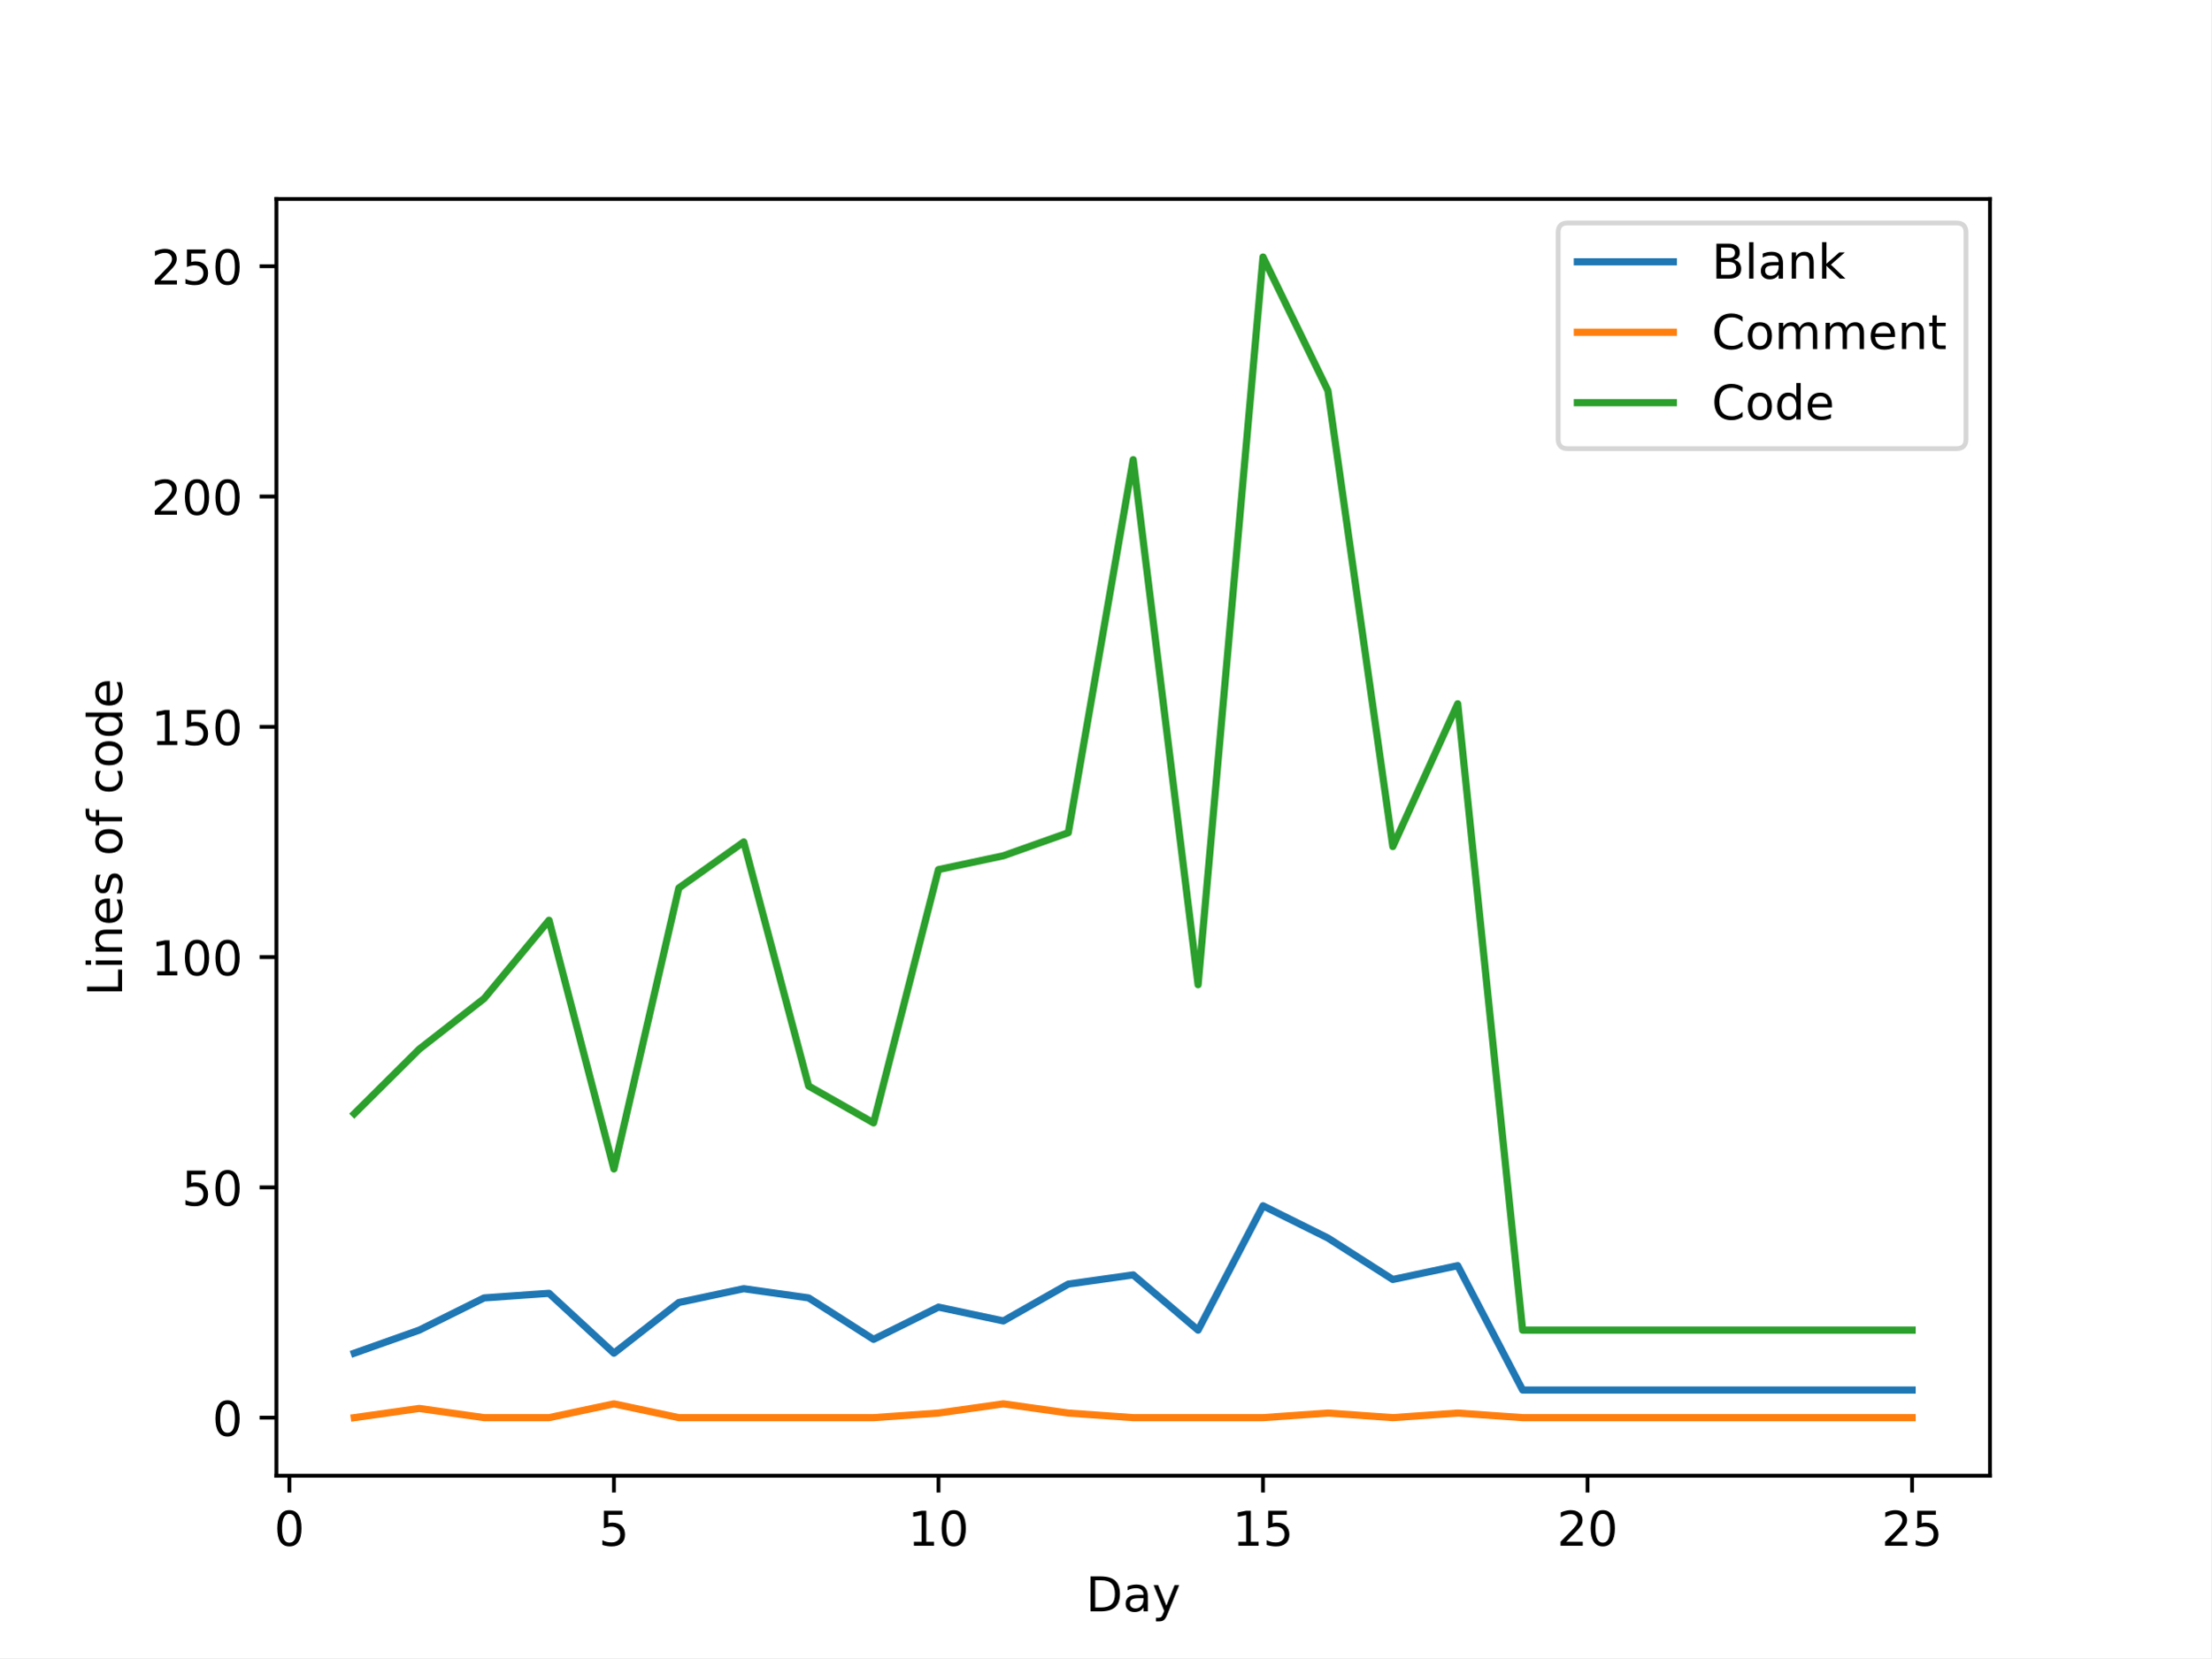
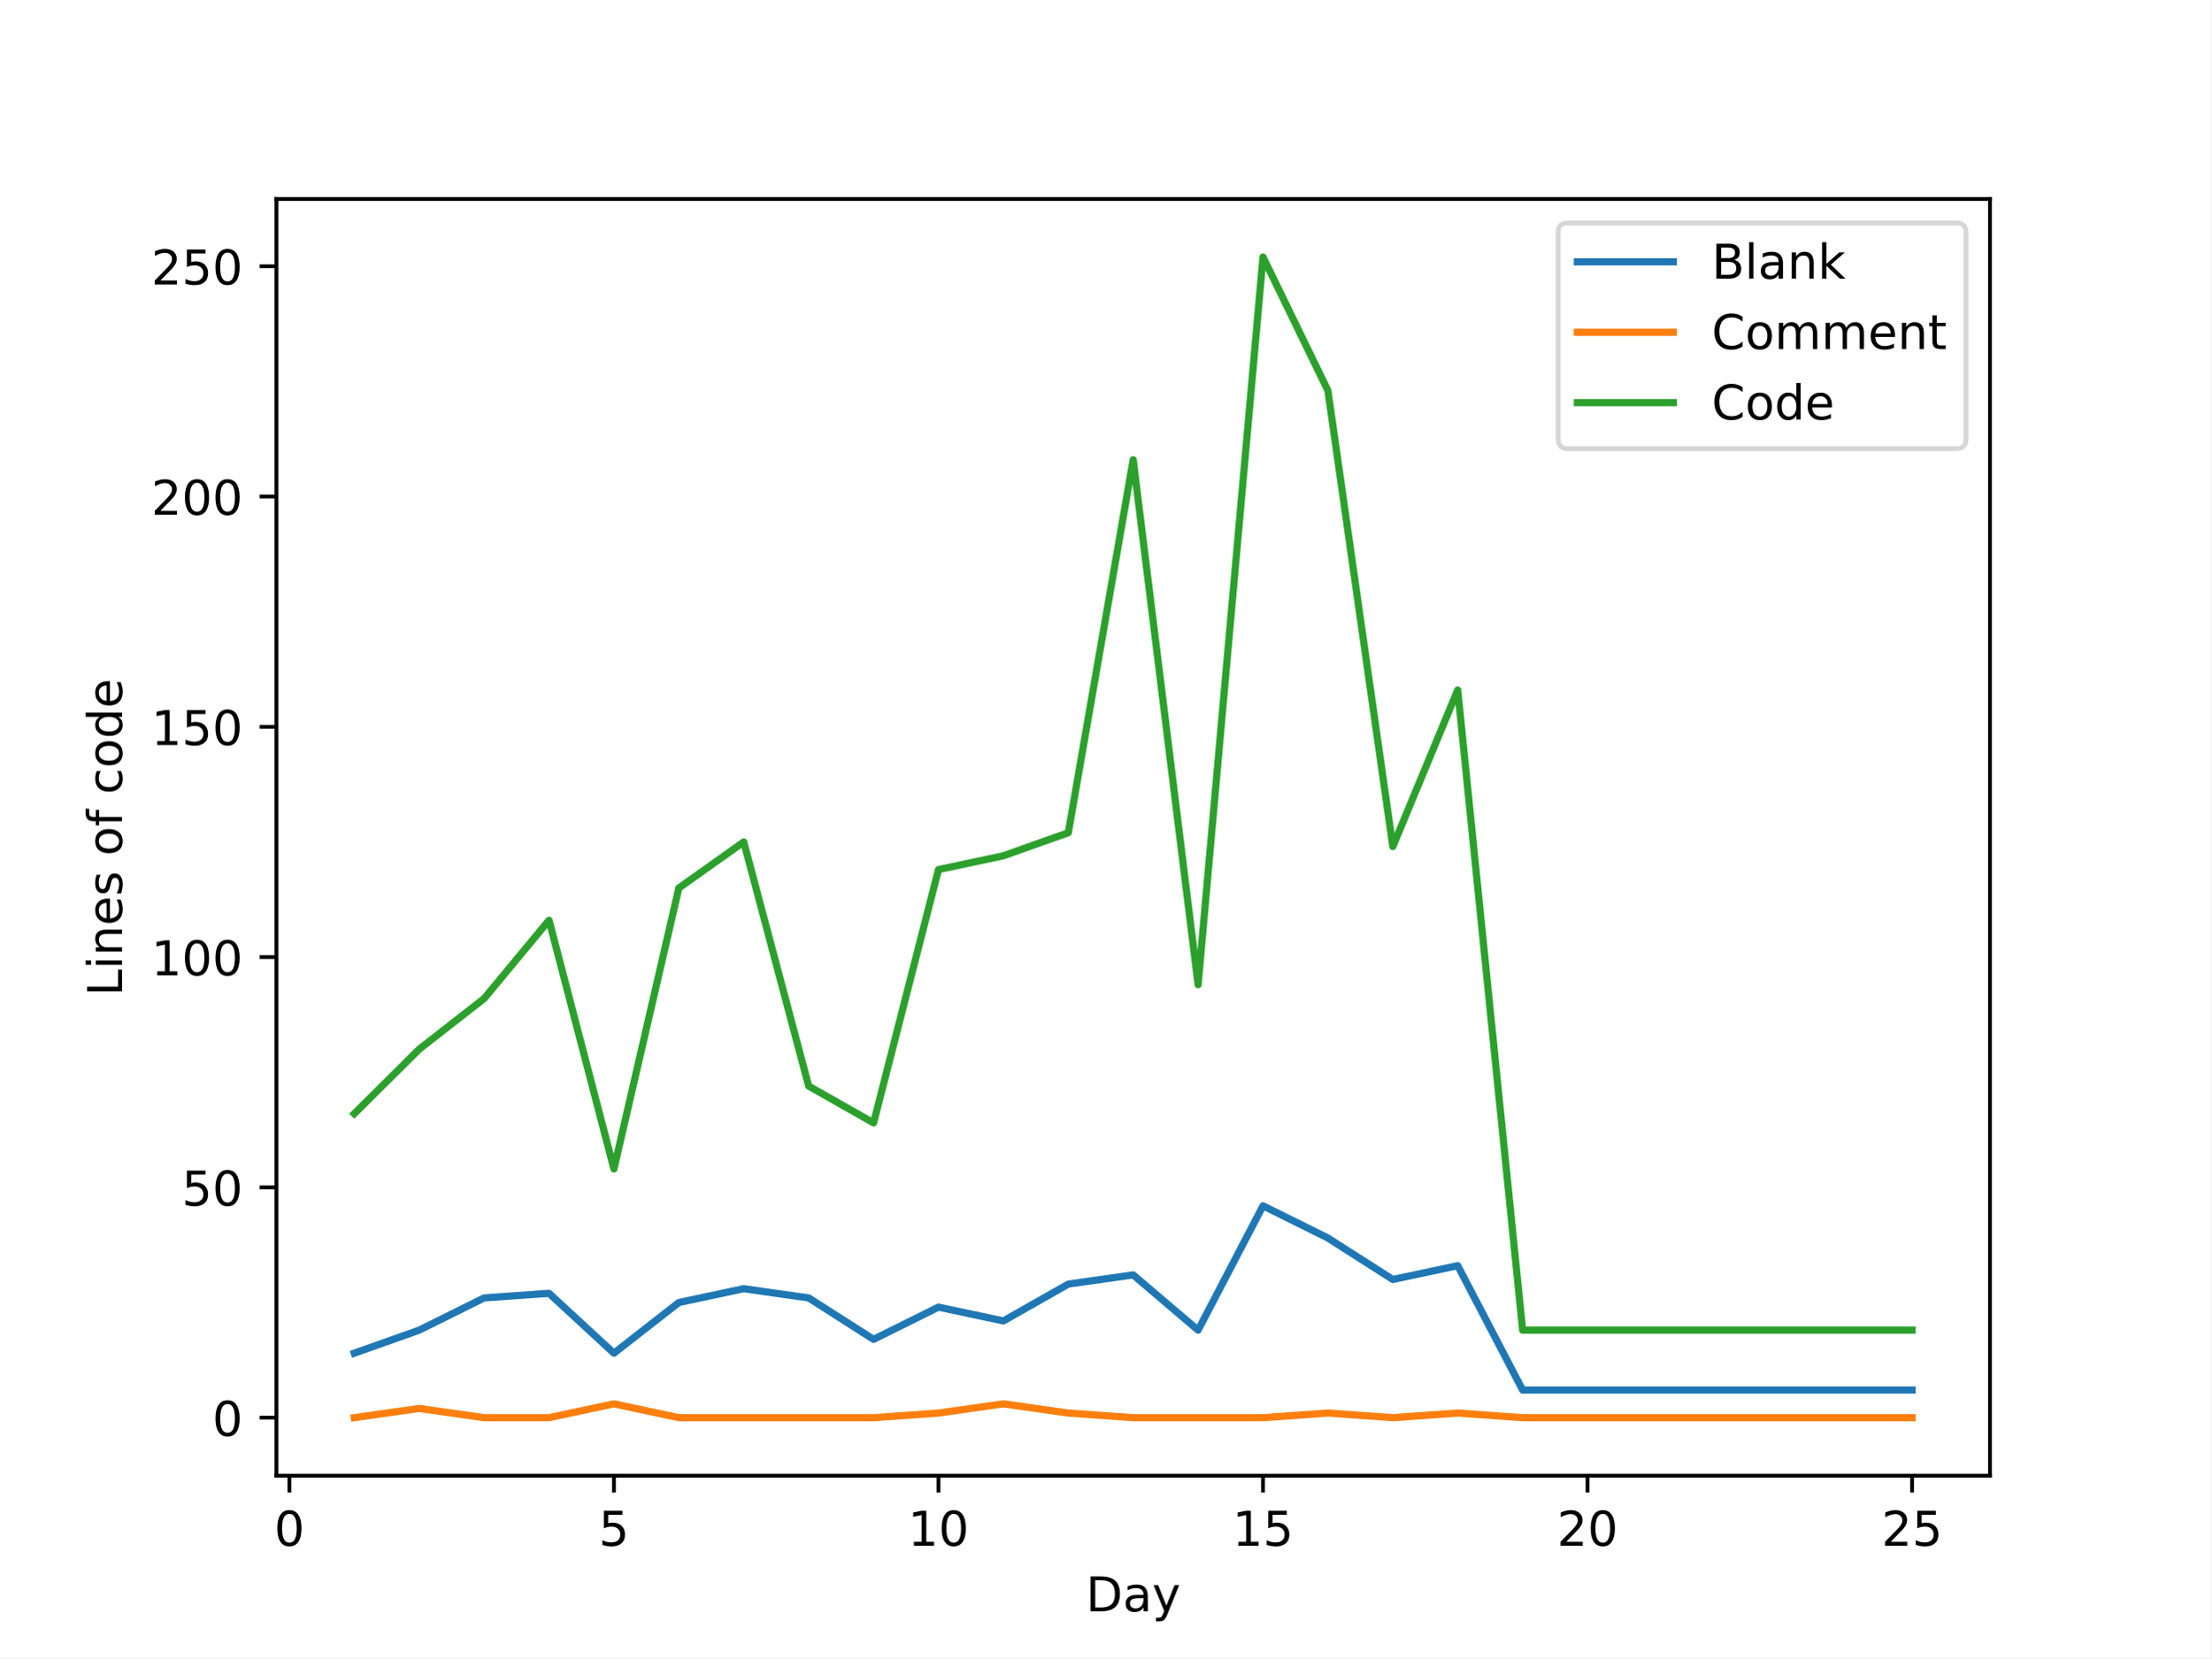
<svg xmlns="http://www.w3.org/2000/svg" xmlns:xlink="http://www.w3.org/1999/xlink" height="345.6pt" version="1.1" viewBox="0 0 460.8 345.6" width="460.8pt">
  <defs>
    <style type="text/css">
*{stroke-linecap:butt;stroke-linejoin:round;}
  </style>
  </defs>
  <g id="figure_1">
    <g id="patch_1">
      <path d="M 0 345.6  L 460.8 345.6  L 460.8 0  L 0 0  z " style="fill:#ffffff;" />
    </g>
    <g id="axes_1">
      <g id="patch_2">
        <path d="M 57.6 307.584  L 414.72 307.584  L 414.72 41.472  L 57.6 41.472  z " style="fill:#ffffff;" />
      </g>
      <g id="matplotlib.axis_1">
        <g id="xtick_1">
          <g id="line2d_1">
            <defs>
-               <path d="M 0 0  L 0 3.5  " id="m73b8dde3be" style="stroke:#000000;stroke-width:0.8;" />
-             </defs>
-             <g>
-               <use style="stroke:#000000;stroke-width:0.8;" x="60.305" xlink:href="#m73b8dde3be" y="307.584" />
+               <path d="M 0 0  L 0 3.5  " id="m7029ccf672" style="stroke:#000000;stroke-width:0.8;" />
+             </defs>
+             <g>
+               <use style="stroke:#000000;stroke-width:0.8;" x="60.305" xlink:href="#m7029ccf672" y="307.584" />
            </g>
          </g>
          <g id="text_1">
            <defs>
              <path d="M 31.781 66.406  Q 24.172 66.406 20.328 58.906  Q 16.5 51.422 16.5 36.375  Q 16.5 21.391 20.328 13.891  Q 24.172 6.391 31.781 6.391  Q 39.453 6.391 43.281 13.891  Q 47.125 21.391 47.125 36.375  Q 47.125 51.422 43.281 58.906  Q 39.453 66.406 31.781 66.406  z M 31.781 74.219  Q 44.047 74.219 50.516 64.516  Q 56.984 54.828 56.984 36.375  Q 56.984 17.969 50.516 8.266  Q 44.047 -1.422 31.781 -1.422  Q 19.531 -1.422 13.062 8.266  Q 6.594 17.969 6.594 36.375  Q 6.594 54.828 13.062 64.516  Q 19.531 74.219 31.781 74.219  z " id="DejaVuSans-48" />
            </defs>
            <g transform="translate(57.12421 322.1824)scale(0.1 -0.1)">
              <use xlink:href="#DejaVuSans-48" />
            </g>
          </g>
        </g>
        <g id="xtick_2">
          <g id="line2d_2">
            <g>
-               <use style="stroke:#000000;stroke-width:0.8;" x="127.942" xlink:href="#m73b8dde3be" y="307.584" />
+               <use style="stroke:#000000;stroke-width:0.8;" x="127.942" xlink:href="#m7029ccf672" y="307.584" />
            </g>
          </g>
          <g id="text_2">
            <defs>
              <path d="M 10.797 72.906  L 49.516 72.906  L 49.516 64.594  L 19.828 64.594  L 19.828 46.734  Q 21.969 47.469 24.109 47.828  Q 26.266 48.188 28.422 48.188  Q 40.625 48.188 47.75 41.5  Q 54.891 34.812 54.891 23.391  Q 54.891 11.625 47.562 5.094  Q 40.234 -1.422 26.906 -1.422  Q 22.312 -1.422 17.547 -0.641  Q 12.797 0.141 7.719 1.703  L 7.719 11.625  Q 12.109 9.234 16.797 8.062  Q 21.484 6.891 26.703 6.891  Q 35.156 6.891 40.078 11.328  Q 45.016 15.766 45.016 23.391  Q 45.016 31 40.078 35.438  Q 35.156 39.891 26.703 39.891  Q 22.75 39.891 18.812 39.016  Q 14.891 38.141 10.797 36.281  z " id="DejaVuSans-53" />
            </defs>
            <g transform="translate(124.7606 322.1824)scale(0.1 -0.1)">
              <use xlink:href="#DejaVuSans-53" />
            </g>
          </g>
        </g>
        <g id="xtick_3">
          <g id="line2d_3">
            <g>
-               <use style="stroke:#000000;stroke-width:0.8;" x="195.578" xlink:href="#m73b8dde3be" y="307.584" />
+               <use style="stroke:#000000;stroke-width:0.8;" x="195.578" xlink:href="#m7029ccf672" y="307.584" />
            </g>
          </g>
          <g id="text_3">
            <defs>
              <path d="M 12.406 8.297  L 28.516 8.297  L 28.516 63.922  L 10.984 60.406  L 10.984 69.391  L 28.422 72.906  L 38.281 72.906  L 38.281 8.297  L 54.391 8.297  L 54.391 0  L 12.406 0  z " id="DejaVuSans-49" />
            </defs>
            <g transform="translate(189.2157 322.1824)scale(0.1 -0.1)">
              <use xlink:href="#DejaVuSans-49" />
              <use x="63.623" xlink:href="#DejaVuSans-48" />
            </g>
          </g>
        </g>
        <g id="xtick_4">
          <g id="line2d_4">
            <g>
-               <use style="stroke:#000000;stroke-width:0.8;" x="263.215" xlink:href="#m73b8dde3be" y="307.584" />
+               <use style="stroke:#000000;stroke-width:0.8;" x="263.215" xlink:href="#m7029ccf672" y="307.584" />
            </g>
          </g>
          <g id="text_4">
            <g transform="translate(256.852 322.1824)scale(0.1 -0.1)">
              <use xlink:href="#DejaVuSans-49" />
              <use x="63.623" xlink:href="#DejaVuSans-53" />
            </g>
          </g>
        </g>
        <g id="xtick_5">
          <g id="line2d_5">
            <g>
-               <use style="stroke:#000000;stroke-width:0.8;" x="330.851" xlink:href="#m73b8dde3be" y="307.584" />
+               <use style="stroke:#000000;stroke-width:0.8;" x="330.851" xlink:href="#m7029ccf672" y="307.584" />
            </g>
          </g>
          <g id="text_5">
            <defs>
              <path d="M 19.188 8.297  L 53.609 8.297  L 53.609 0  L 7.328 0  L 7.328 8.297  Q 12.938 14.109 22.625 23.891  Q 32.328 33.688 34.812 36.531  Q 39.547 41.844 41.422 45.531  Q 43.312 49.219 43.312 52.781  Q 43.312 58.594 39.234 62.25  Q 35.156 65.922 28.609 65.922  Q 23.969 65.922 18.812 64.312  Q 13.672 62.703 7.812 59.422  L 7.812 69.391  Q 13.766 71.781 18.938 73  Q 24.125 74.219 28.422 74.219  Q 39.75 74.219 46.484 68.547  Q 53.219 62.891 53.219 53.422  Q 53.219 48.922 51.531 44.891  Q 49.859 40.875 45.406 35.406  Q 44.188 33.984 37.641 27.219  Q 31.109 20.453 19.188 8.297  z " id="DejaVuSans-50" />
            </defs>
            <g transform="translate(324.4884 322.1824)scale(0.1 -0.1)">
              <use xlink:href="#DejaVuSans-50" />
              <use x="63.623" xlink:href="#DejaVuSans-48" />
            </g>
          </g>
        </g>
        <g id="xtick_6">
          <g id="line2d_6">
            <g>
-               <use style="stroke:#000000;stroke-width:0.8;" x="398.487" xlink:href="#m73b8dde3be" y="307.584" />
+               <use style="stroke:#000000;stroke-width:0.8;" x="398.487" xlink:href="#m7029ccf672" y="307.584" />
            </g>
          </g>
          <g id="text_6">
            <g transform="translate(392.1248 322.1824)scale(0.1 -0.1)">
              <use xlink:href="#DejaVuSans-50" />
              <use x="63.623" xlink:href="#DejaVuSans-53" />
            </g>
          </g>
        </g>
        <g id="text_7">
          <defs>
            <path d="M 19.672 64.797  L 19.672 8.109  L 31.594 8.109  Q 46.688 8.109 53.688 14.938  Q 60.688 21.781 60.688 36.531  Q 60.688 51.172 53.688 57.984  Q 46.688 64.797 31.594 64.797  z M 9.812 72.906  L 30.078 72.906  Q 51.266 72.906 61.172 64.094  Q 71.094 55.281 71.094 36.531  Q 71.094 17.672 61.125 8.828  Q 51.172 0 30.078 0  L 9.812 0  z " id="DejaVuSans-68" />
            <path d="M 34.281 27.484  Q 23.391 27.484 19.188 25  Q 14.984 22.516 14.984 16.5  Q 14.984 11.719 18.141 8.906  Q 21.297 6.109 26.703 6.109  Q 34.188 6.109 38.703 11.406  Q 43.219 16.703 43.219 25.484  L 43.219 27.484  z M 52.203 31.203  L 52.203 0  L 43.219 0  L 43.219 8.297  Q 40.141 3.328 35.547 0.953  Q 30.953 -1.422 24.312 -1.422  Q 15.922 -1.422 10.953 3.297  Q 6 8.016 6 15.922  Q 6 25.141 12.172 29.828  Q 18.359 34.516 30.609 34.516  L 43.219 34.516  L 43.219 35.406  Q 43.219 41.609 39.141 45  Q 35.062 48.391 27.688 48.391  Q 23 48.391 18.547 47.266  Q 14.109 46.141 10.016 43.891  L 10.016 52.203  Q 14.938 54.109 19.578 55.047  Q 24.219 56 28.609 56  Q 40.484 56 46.344 49.844  Q 52.203 43.703 52.203 31.203  z " id="DejaVuSans-97" />
            <path d="M 32.172 -5.078  Q 28.375 -14.844 24.75 -17.812  Q 21.141 -20.797 15.094 -20.797  L 7.906 -20.797  L 7.906 -13.281  L 13.188 -13.281  Q 16.891 -13.281 18.938 -11.516  Q 21 -9.766 23.484 -3.219  L 25.094 0.875  L 2.984 54.688  L 12.5 54.688  L 29.594 11.922  L 46.688 54.688  L 56.203 54.688  z " id="DejaVuSans-121" />
          </defs>
          <g transform="translate(226.2866 335.8606)scale(0.1 -0.1)">
            <use xlink:href="#DejaVuSans-68" />
            <use x="77.002" xlink:href="#DejaVuSans-97" />
            <use x="138.281" xlink:href="#DejaVuSans-121" />
          </g>
        </g>
      </g>
      <g id="matplotlib.axis_2">
        <g id="ytick_1">
          <g id="line2d_7">
            <defs>
-               <path d="M 0 0  L -3.5 0  " id="mc9d31d9449" style="stroke:#000000;stroke-width:0.8;" />
-             </defs>
-             <g>
-               <use style="stroke:#000000;stroke-width:0.8;" x="57.6" xlink:href="#mc9d31d9449" y="295.488" />
+               <path d="M 0 0  L -3.5 0  " id="m9772f4f0de" style="stroke:#000000;stroke-width:0.8;" />
+             </defs>
+             <g>
+               <use style="stroke:#000000;stroke-width:0.8;" x="57.6" xlink:href="#m9772f4f0de" y="295.488" />
            </g>
          </g>
          <g id="text_8">
            <g transform="translate(44.2375 299.2872)scale(0.1 -0.1)">
              <use xlink:href="#DejaVuSans-48" />
            </g>
          </g>
        </g>
        <g id="ytick_2">
          <g id="line2d_8">
            <g>
-               <use style="stroke:#000000;stroke-width:0.8;" x="57.6" xlink:href="#mc9d31d9449" y="247.488" />
+               <use style="stroke:#000000;stroke-width:0.8;" x="57.6" xlink:href="#m9772f4f0de" y="247.488" />
            </g>
          </g>
          <g id="text_9">
            <g transform="translate(37.875 251.2872)scale(0.1 -0.1)">
              <use xlink:href="#DejaVuSans-53" />
              <use x="63.623" xlink:href="#DejaVuSans-48" />
            </g>
          </g>
        </g>
        <g id="ytick_3">
          <g id="line2d_9">
            <g>
-               <use style="stroke:#000000;stroke-width:0.8;" x="57.6" xlink:href="#mc9d31d9449" y="199.488" />
+               <use style="stroke:#000000;stroke-width:0.8;" x="57.6" xlink:href="#m9772f4f0de" y="199.488" />
            </g>
          </g>
          <g id="text_10">
            <g transform="translate(31.5125 203.2872)scale(0.1 -0.1)">
              <use xlink:href="#DejaVuSans-49" />
              <use x="63.623" xlink:href="#DejaVuSans-48" />
              <use x="127.246" xlink:href="#DejaVuSans-48" />
            </g>
          </g>
        </g>
        <g id="ytick_4">
          <g id="line2d_10">
            <g>
-               <use style="stroke:#000000;stroke-width:0.8;" x="57.6" xlink:href="#mc9d31d9449" y="151.488" />
+               <use style="stroke:#000000;stroke-width:0.8;" x="57.6" xlink:href="#m9772f4f0de" y="151.488" />
            </g>
          </g>
          <g id="text_11">
            <g transform="translate(31.5125 155.2872)scale(0.1 -0.1)">
              <use xlink:href="#DejaVuSans-49" />
              <use x="63.623" xlink:href="#DejaVuSans-53" />
              <use x="127.246" xlink:href="#DejaVuSans-48" />
            </g>
          </g>
        </g>
        <g id="ytick_5">
          <g id="line2d_11">
            <g>
-               <use style="stroke:#000000;stroke-width:0.8;" x="57.6" xlink:href="#mc9d31d9449" y="103.488" />
+               <use style="stroke:#000000;stroke-width:0.8;" x="57.6" xlink:href="#m9772f4f0de" y="103.488" />
            </g>
          </g>
          <g id="text_12">
            <g transform="translate(31.5125 107.2872)scale(0.1 -0.1)">
              <use xlink:href="#DejaVuSans-50" />
              <use x="63.623" xlink:href="#DejaVuSans-48" />
              <use x="127.246" xlink:href="#DejaVuSans-48" />
            </g>
          </g>
        </g>
        <g id="ytick_6">
          <g id="line2d_12">
            <g>
-               <use style="stroke:#000000;stroke-width:0.8;" x="57.6" xlink:href="#mc9d31d9449" y="55.488" />
+               <use style="stroke:#000000;stroke-width:0.8;" x="57.6" xlink:href="#m9772f4f0de" y="55.488" />
            </g>
          </g>
          <g id="text_13">
            <g transform="translate(31.5125 59.28722)scale(0.1 -0.1)">
              <use xlink:href="#DejaVuSans-50" />
              <use x="63.623" xlink:href="#DejaVuSans-53" />
              <use x="127.246" xlink:href="#DejaVuSans-48" />
            </g>
          </g>
        </g>
        <g id="text_14">
          <defs>
            <path d="M 9.812 72.906  L 19.672 72.906  L 19.672 8.297  L 55.172 8.297  L 55.172 0  L 9.812 0  z " id="DejaVuSans-76" />
            <path d="M 9.422 54.688  L 18.406 54.688  L 18.406 0  L 9.422 0  z M 9.422 75.984  L 18.406 75.984  L 18.406 64.594  L 9.422 64.594  z " id="DejaVuSans-105" />
            <path d="M 54.891 33.016  L 54.891 0  L 45.906 0  L 45.906 32.719  Q 45.906 40.484 42.875 44.328  Q 39.844 48.188 33.797 48.188  Q 26.516 48.188 22.312 43.547  Q 18.109 38.922 18.109 30.906  L 18.109 0  L 9.078 0  L 9.078 54.688  L 18.109 54.688  L 18.109 46.188  Q 21.344 51.125 25.703 53.562  Q 30.078 56 35.797 56  Q 45.219 56 50.047 50.172  Q 54.891 44.344 54.891 33.016  z " id="DejaVuSans-110" />
            <path d="M 56.203 29.594  L 56.203 25.203  L 14.891 25.203  Q 15.484 15.922 20.484 11.062  Q 25.484 6.203 34.422 6.203  Q 39.594 6.203 44.453 7.469  Q 49.312 8.734 54.109 11.281  L 54.109 2.781  Q 49.266 0.734 44.188 -0.344  Q 39.109 -1.422 33.891 -1.422  Q 20.797 -1.422 13.156 6.188  Q 5.516 13.812 5.516 26.812  Q 5.516 40.234 12.766 48.109  Q 20.016 56 32.328 56  Q 43.359 56 49.781 48.891  Q 56.203 41.797 56.203 29.594  z M 47.219 32.234  Q 47.125 39.594 43.094 43.984  Q 39.062 48.391 32.422 48.391  Q 24.906 48.391 20.391 44.141  Q 15.875 39.891 15.188 32.172  z " id="DejaVuSans-101" />
            <path d="M 44.281 53.078  L 44.281 44.578  Q 40.484 46.531 36.375 47.5  Q 32.281 48.484 27.875 48.484  Q 21.188 48.484 17.844 46.438  Q 14.5 44.391 14.5 40.281  Q 14.5 37.156 16.891 35.375  Q 19.281 33.594 26.516 31.984  L 29.594 31.297  Q 39.156 29.25 43.188 25.516  Q 47.219 21.781 47.219 15.094  Q 47.219 7.469 41.188 3.016  Q 35.156 -1.422 24.609 -1.422  Q 20.219 -1.422 15.453 -0.562  Q 10.688 0.297 5.422 2  L 5.422 11.281  Q 10.406 8.688 15.234 7.391  Q 20.062 6.109 24.812 6.109  Q 31.156 6.109 34.562 8.281  Q 37.984 10.453 37.984 14.406  Q 37.984 18.062 35.516 20.016  Q 33.062 21.969 24.703 23.781  L 21.578 24.516  Q 13.234 26.266 9.516 29.906  Q 5.812 33.547 5.812 39.891  Q 5.812 47.609 11.281 51.797  Q 16.75 56 26.812 56  Q 31.781 56 36.172 55.266  Q 40.578 54.547 44.281 53.078  z " id="DejaVuSans-115" />
            <path id="DejaVuSans-32" />
            <path d="M 30.609 48.391  Q 23.391 48.391 19.188 42.75  Q 14.984 37.109 14.984 27.297  Q 14.984 17.484 19.156 11.844  Q 23.344 6.203 30.609 6.203  Q 37.797 6.203 41.984 11.859  Q 46.188 17.531 46.188 27.297  Q 46.188 37.016 41.984 42.703  Q 37.797 48.391 30.609 48.391  z M 30.609 56  Q 42.328 56 49.016 48.375  Q 55.719 40.766 55.719 27.297  Q 55.719 13.875 49.016 6.219  Q 42.328 -1.422 30.609 -1.422  Q 18.844 -1.422 12.172 6.219  Q 5.516 13.875 5.516 27.297  Q 5.516 40.766 12.172 48.375  Q 18.844 56 30.609 56  z " id="DejaVuSans-111" />
            <path d="M 37.109 75.984  L 37.109 68.5  L 28.516 68.5  Q 23.688 68.5 21.797 66.547  Q 19.922 64.594 19.922 59.516  L 19.922 54.688  L 34.719 54.688  L 34.719 47.703  L 19.922 47.703  L 19.922 0  L 10.891 0  L 10.891 47.703  L 2.297 47.703  L 2.297 54.688  L 10.891 54.688  L 10.891 58.5  Q 10.891 67.625 15.141 71.797  Q 19.391 75.984 28.609 75.984  z " id="DejaVuSans-102" />
            <path d="M 48.781 52.594  L 48.781 44.188  Q 44.969 46.297 41.141 47.344  Q 37.312 48.391 33.406 48.391  Q 24.656 48.391 19.812 42.844  Q 14.984 37.312 14.984 27.297  Q 14.984 17.281 19.812 11.734  Q 24.656 6.203 33.406 6.203  Q 37.312 6.203 41.141 7.25  Q 44.969 8.297 48.781 10.406  L 48.781 2.094  Q 45.016 0.344 40.984 -0.531  Q 36.969 -1.422 32.422 -1.422  Q 20.062 -1.422 12.781 6.344  Q 5.516 14.109 5.516 27.297  Q 5.516 40.672 12.859 48.328  Q 20.219 56 33.016 56  Q 37.156 56 41.109 55.141  Q 45.062 54.297 48.781 52.594  z " id="DejaVuSans-99" />
            <path d="M 45.406 46.391  L 45.406 75.984  L 54.391 75.984  L 54.391 0  L 45.406 0  L 45.406 8.203  Q 42.578 3.328 38.25 0.953  Q 33.938 -1.422 27.875 -1.422  Q 17.969 -1.422 11.734 6.484  Q 5.516 14.406 5.516 27.297  Q 5.516 40.188 11.734 48.094  Q 17.969 56 27.875 56  Q 33.938 56 38.25 53.625  Q 42.578 51.266 45.406 46.391  z M 14.797 27.297  Q 14.797 17.391 18.875 11.75  Q 22.953 6.109 30.078 6.109  Q 37.203 6.109 41.297 11.75  Q 45.406 17.391 45.406 27.297  Q 45.406 37.203 41.297 42.844  Q 37.203 48.484 30.078 48.484  Q 22.953 48.484 18.875 42.844  Q 14.797 37.203 14.797 27.297  z " id="DejaVuSans-100" />
          </defs>
          <g transform="translate(25.43281 207.61)rotate(-90)scale(0.1 -0.1)">
            <use xlink:href="#DejaVuSans-76" />
            <use x="55.713" xlink:href="#DejaVuSans-105" />
            <use x="83.496" xlink:href="#DejaVuSans-110" />
            <use x="146.875" xlink:href="#DejaVuSans-101" />
            <use x="208.398" xlink:href="#DejaVuSans-115" />
            <use x="260.498" xlink:href="#DejaVuSans-32" />
            <use x="292.285" xlink:href="#DejaVuSans-111" />
            <use x="353.467" xlink:href="#DejaVuSans-102" />
            <use x="388.672" xlink:href="#DejaVuSans-32" />
            <use x="420.459" xlink:href="#DejaVuSans-99" />
            <use x="475.439" xlink:href="#DejaVuSans-111" />
            <use x="536.621" xlink:href="#DejaVuSans-100" />
            <use x="600.098" xlink:href="#DejaVuSans-101" />
          </g>
        </g>
      </g>
      <g id="line2d_13">
-         <path clip-path="url(#p01ec4ed421)" d="M 73.833 282.048  L 87.36 277.248  L 100.887 270.528  L 114.415 269.568  L 127.942 282.048  L 141.469 271.488  L 154.996 268.608  L 168.524 270.528  L 182.051 279.168  L 195.578 272.448  L 209.105 275.328  L 222.633 267.648  L 236.16 265.728  L 249.687 277.248  L 263.215 251.328  L 276.742 258.048  L 290.269 266.688  L 303.796 263.808  L 317.324 289.728  L 330.851 289.728  L 344.378 289.728  L 357.905 289.728  L 371.433 289.728  L 384.96 289.728  L 398.487 289.728  " style="fill:none;stroke:#1f77b4;stroke-linecap:square;stroke-width:1.5;" />
+         <path clip-path="url(#p6b7ab71ead)" d="M 73.833 282.048  L 87.36 277.248  L 100.887 270.528  L 114.415 269.568  L 127.942 282.048  L 141.469 271.488  L 154.996 268.608  L 168.524 270.528  L 182.051 279.168  L 195.578 272.448  L 209.105 275.328  L 222.633 267.648  L 236.16 265.728  L 249.687 277.248  L 263.215 251.328  L 276.742 258.048  L 290.269 266.688  L 303.796 263.808  L 317.324 289.728  L 330.851 289.728  L 344.378 289.728  L 357.905 289.728  L 371.433 289.728  L 384.96 289.728  L 398.487 289.728  " style="fill:none;stroke:#1f77b4;stroke-linecap:square;stroke-width:1.5;" />
      </g>
      <g id="line2d_14">
-         <path clip-path="url(#p01ec4ed421)" d="M 73.833 295.488  L 87.36 293.568  L 100.887 295.488  L 114.415 295.488  L 127.942 292.608  L 141.469 295.488  L 154.996 295.488  L 168.524 295.488  L 182.051 295.488  L 195.578 294.528  L 209.105 292.608  L 222.633 294.528  L 236.16 295.488  L 249.687 295.488  L 263.215 295.488  L 276.742 294.528  L 290.269 295.488  L 303.796 294.528  L 317.324 295.488  L 330.851 295.488  L 344.378 295.488  L 357.905 295.488  L 371.433 295.488  L 384.96 295.488  L 398.487 295.488  " style="fill:none;stroke:#ff7f0e;stroke-linecap:square;stroke-width:1.5;" />
+         <path clip-path="url(#p6b7ab71ead)" d="M 73.833 295.488  L 87.36 293.568  L 100.887 295.488  L 114.415 295.488  L 127.942 292.608  L 141.469 295.488  L 154.996 295.488  L 168.524 295.488  L 182.051 295.488  L 195.578 294.528  L 209.105 292.608  L 222.633 294.528  L 236.16 295.488  L 249.687 295.488  L 263.215 295.488  L 276.742 294.528  L 290.269 295.488  L 303.796 294.528  L 317.324 295.488  L 330.851 295.488  L 344.378 295.488  L 357.905 295.488  L 371.433 295.488  L 384.96 295.488  L 398.487 295.488  " style="fill:none;stroke:#ff7f0e;stroke-linecap:square;stroke-width:1.5;" />
      </g>
      <g id="line2d_15">
-         <path clip-path="url(#p01ec4ed421)" d="M 73.833 232.128  L 87.36 218.688  L 100.887 208.128  L 114.415 191.808  L 127.942 243.648  L 141.469 185.088  L 154.996 175.488  L 168.524 226.368  L 182.051 234.048  L 195.578 181.248  L 209.105 178.368  L 222.633 173.568  L 236.16 95.808  L 249.687 205.248  L 263.215 53.568  L 276.742 81.408  L 290.269 176.448  L 303.796 146.688  L 317.324 277.248  L 330.851 277.248  L 344.378 277.248  L 357.905 277.248  L 371.433 277.248  L 384.96 277.248  L 398.487 277.248  " style="fill:none;stroke:#2ca02c;stroke-linecap:square;stroke-width:1.5;" />
+         <path clip-path="url(#p6b7ab71ead)" d="M 73.833 232.128  L 87.36 218.688  L 100.887 208.128  L 114.415 191.808  L 127.942 243.648  L 141.469 185.088  L 154.996 175.488  L 168.524 226.368  L 182.051 234.048  L 195.578 181.248  L 209.105 178.368  L 222.633 173.568  L 236.16 95.808  L 249.687 205.248  L 263.215 53.568  L 276.742 81.408  L 290.269 176.448  L 303.796 143.808  L 317.324 277.248  L 330.851 277.248  L 344.378 277.248  L 357.905 277.248  L 371.433 277.248  L 384.96 277.248  L 398.487 277.248  " style="fill:none;stroke:#2ca02c;stroke-linecap:square;stroke-width:1.5;" />
      </g>
      <g id="patch_3">
        <path d="M 57.6 307.584  L 57.6 41.472  " style="fill:none;stroke:#000000;stroke-linecap:square;stroke-linejoin:miter;stroke-width:0.8;" />
      </g>
      <g id="patch_4">
        <path d="M 414.72 307.584  L 414.72 41.472  " style="fill:none;stroke:#000000;stroke-linecap:square;stroke-linejoin:miter;stroke-width:0.8;" />
      </g>
      <g id="patch_5">
        <path d="M 57.6 307.584  L 414.72 307.584  " style="fill:none;stroke:#000000;stroke-linecap:square;stroke-linejoin:miter;stroke-width:0.8;" />
      </g>
      <g id="patch_6">
        <path d="M 57.6 41.472  L 414.72 41.472  " style="fill:none;stroke:#000000;stroke-linecap:square;stroke-linejoin:miter;stroke-width:0.8;" />
      </g>
      <g id="legend_1">
        <g id="patch_7">
          <path d="M 326.726 93.506  L 407.72 93.506  Q 409.72 93.506 409.72 91.506  L 409.72 48.472  Q 409.72 46.472 407.72 46.472  L 326.726 46.472  Q 324.726 46.472 324.726 48.472  L 324.726 91.506  Q 324.726 93.506 326.726 93.506  z " style="fill:#ffffff;opacity:0.8;stroke:#cccccc;stroke-linejoin:miter;" />
        </g>
        <g id="line2d_16">
          <path d="M 328.726 54.57  L 348.726 54.57  " style="fill:none;stroke:#1f77b4;stroke-linecap:square;stroke-width:1.5;" />
        </g>
        <g id="line2d_17" />
        <g id="text_15">
          <defs>
            <path d="M 19.672 34.812  L 19.672 8.109  L 35.5 8.109  Q 43.453 8.109 47.281 11.406  Q 51.125 14.703 51.125 21.484  Q 51.125 28.328 47.281 31.562  Q 43.453 34.812 35.5 34.812  z M 19.672 64.797  L 19.672 42.828  L 34.281 42.828  Q 41.5 42.828 45.031 45.531  Q 48.578 48.25 48.578 53.812  Q 48.578 59.328 45.031 62.062  Q 41.5 64.797 34.281 64.797  z M 9.812 72.906  L 35.016 72.906  Q 46.297 72.906 52.391 68.219  Q 58.5 63.531 58.5 54.891  Q 58.5 48.188 55.375 44.234  Q 52.25 40.281 46.188 39.312  Q 53.469 37.75 57.5 32.781  Q 61.531 27.828 61.531 20.406  Q 61.531 10.641 54.891 5.312  Q 48.25 0 35.984 0  L 9.812 0  z " id="DejaVuSans-66" />
            <path d="M 9.422 75.984  L 18.406 75.984  L 18.406 0  L 9.422 0  z " id="DejaVuSans-108" />
            <path d="M 9.078 75.984  L 18.109 75.984  L 18.109 31.109  L 44.922 54.688  L 56.391 54.688  L 27.391 29.109  L 57.625 0  L 45.906 0  L 18.109 26.703  L 18.109 0  L 9.078 0  z " id="DejaVuSans-107" />
          </defs>
          <g transform="translate(356.7262 58.07044)scale(0.1 -0.1)">
            <use xlink:href="#DejaVuSans-66" />
            <use x="68.604" xlink:href="#DejaVuSans-108" />
            <use x="96.387" xlink:href="#DejaVuSans-97" />
            <use x="157.666" xlink:href="#DejaVuSans-110" />
            <use x="221.045" xlink:href="#DejaVuSans-107" />
          </g>
        </g>
        <g id="line2d_18">
          <path d="M 328.726 69.249  L 348.726 69.249  " style="fill:none;stroke:#ff7f0e;stroke-linecap:square;stroke-width:1.5;" />
        </g>
        <g id="line2d_19" />
        <g id="text_16">
          <defs>
            <path d="M 64.406 67.281  L 64.406 56.891  Q 59.422 61.531 53.781 63.812  Q 48.141 66.109 41.797 66.109  Q 29.297 66.109 22.656 58.469  Q 16.016 50.828 16.016 36.375  Q 16.016 21.969 22.656 14.328  Q 29.297 6.688 41.797 6.688  Q 48.141 6.688 53.781 8.984  Q 59.422 11.281 64.406 15.922  L 64.406 5.609  Q 59.234 2.094 53.438 0.328  Q 47.656 -1.422 41.219 -1.422  Q 24.656 -1.422 15.125 8.703  Q 5.609 18.844 5.609 36.375  Q 5.609 53.953 15.125 64.078  Q 24.656 74.219 41.219 74.219  Q 47.75 74.219 53.531 72.484  Q 59.328 70.75 64.406 67.281  z " id="DejaVuSans-67" />
            <path d="M 52 44.188  Q 55.375 50.25 60.062 53.125  Q 64.75 56 71.094 56  Q 79.641 56 84.281 50.016  Q 88.922 44.047 88.922 33.016  L 88.922 0  L 79.891 0  L 79.891 32.719  Q 79.891 40.578 77.094 44.375  Q 74.312 48.188 68.609 48.188  Q 61.625 48.188 57.562 43.547  Q 53.516 38.922 53.516 30.906  L 53.516 0  L 44.484 0  L 44.484 32.719  Q 44.484 40.625 41.703 44.406  Q 38.922 48.188 33.109 48.188  Q 26.219 48.188 22.156 43.531  Q 18.109 38.875 18.109 30.906  L 18.109 0  L 9.078 0  L 9.078 54.688  L 18.109 54.688  L 18.109 46.188  Q 21.188 51.219 25.484 53.609  Q 29.781 56 35.688 56  Q 41.656 56 45.828 52.969  Q 50 49.953 52 44.188  z " id="DejaVuSans-109" />
            <path d="M 18.312 70.219  L 18.312 54.688  L 36.812 54.688  L 36.812 47.703  L 18.312 47.703  L 18.312 18.016  Q 18.312 11.328 20.141 9.422  Q 21.969 7.516 27.594 7.516  L 36.812 7.516  L 36.812 0  L 27.594 0  Q 17.188 0 13.234 3.875  Q 9.281 7.766 9.281 18.016  L 9.281 47.703  L 2.688 47.703  L 2.688 54.688  L 9.281 54.688  L 9.281 70.219  z " id="DejaVuSans-116" />
          </defs>
          <g transform="translate(356.7262 72.74856)scale(0.1 -0.1)">
            <use xlink:href="#DejaVuSans-67" />
            <use x="69.824" xlink:href="#DejaVuSans-111" />
            <use x="131.006" xlink:href="#DejaVuSans-109" />
            <use x="228.418" xlink:href="#DejaVuSans-109" />
            <use x="325.83" xlink:href="#DejaVuSans-101" />
            <use x="387.354" xlink:href="#DejaVuSans-110" />
            <use x="450.732" xlink:href="#DejaVuSans-116" />
          </g>
        </g>
        <g id="line2d_20">
          <path d="M 328.726 83.927  L 348.726 83.927  " style="fill:none;stroke:#2ca02c;stroke-linecap:square;stroke-width:1.5;" />
        </g>
        <g id="line2d_21" />
        <g id="text_17">
          <g transform="translate(356.7262 87.42669)scale(0.1 -0.1)">
            <use xlink:href="#DejaVuSans-67" />
            <use x="69.824" xlink:href="#DejaVuSans-111" />
            <use x="131.006" xlink:href="#DejaVuSans-100" />
            <use x="194.482" xlink:href="#DejaVuSans-101" />
          </g>
        </g>
      </g>
    </g>
  </g>
  <defs>
-     <clipPath id="p01ec4ed421">
+     <clipPath id="p6b7ab71ead">
      <rect height="266.112" width="357.12" x="57.6" y="41.472" />
    </clipPath>
  </defs>
</svg>
